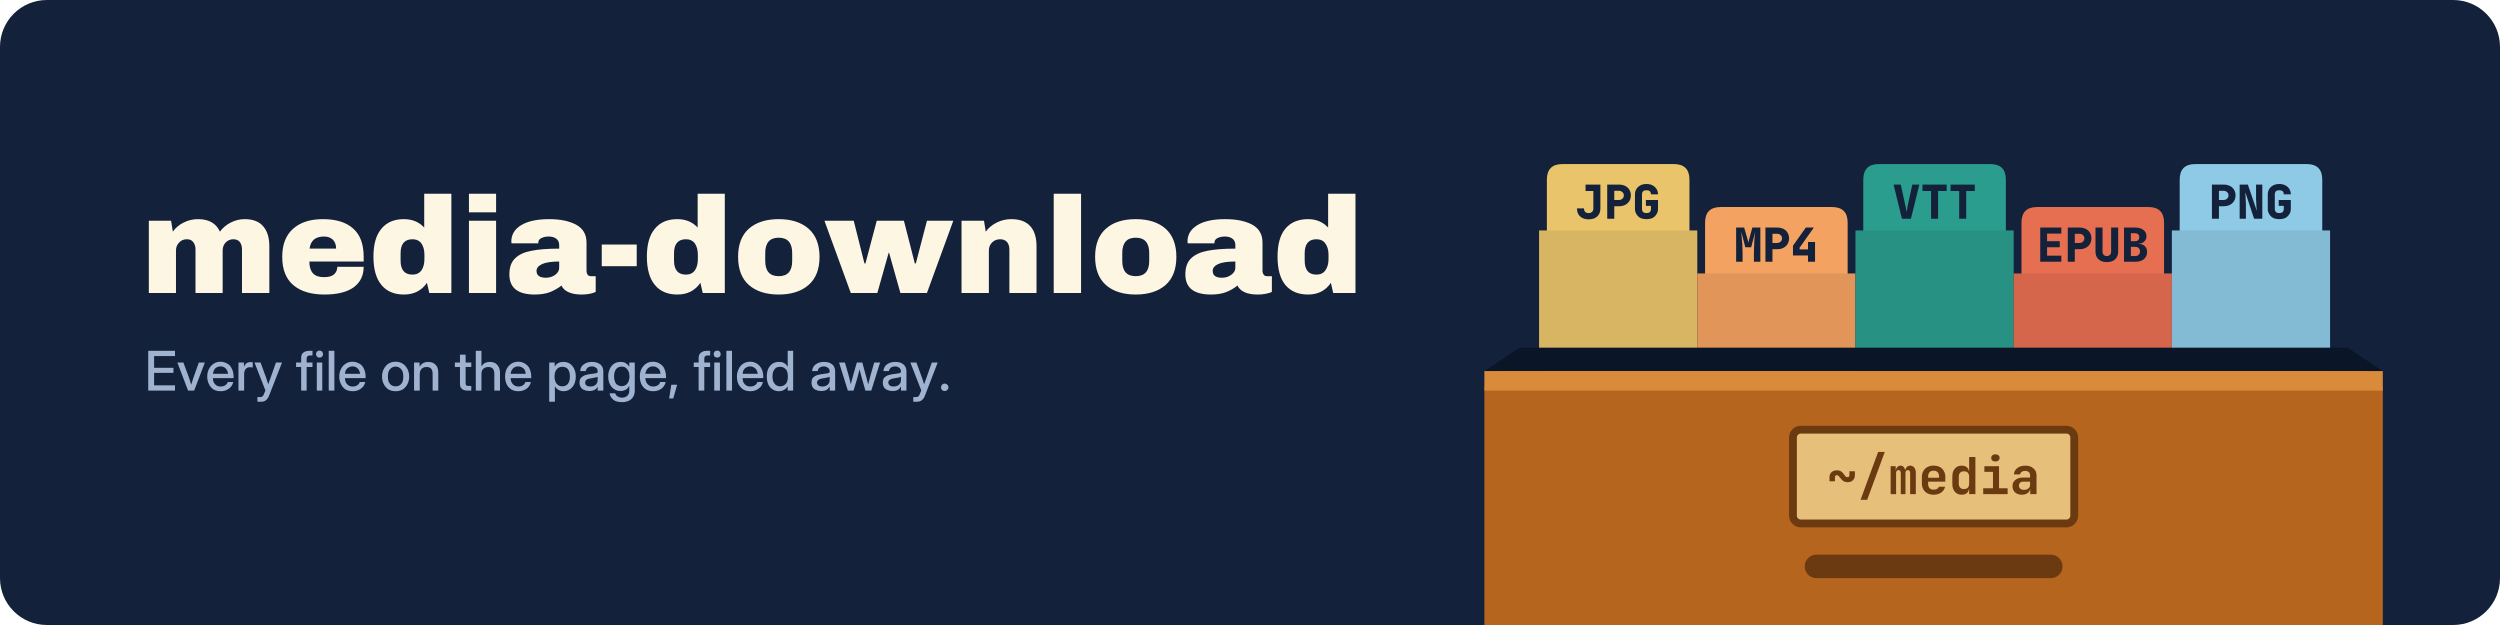
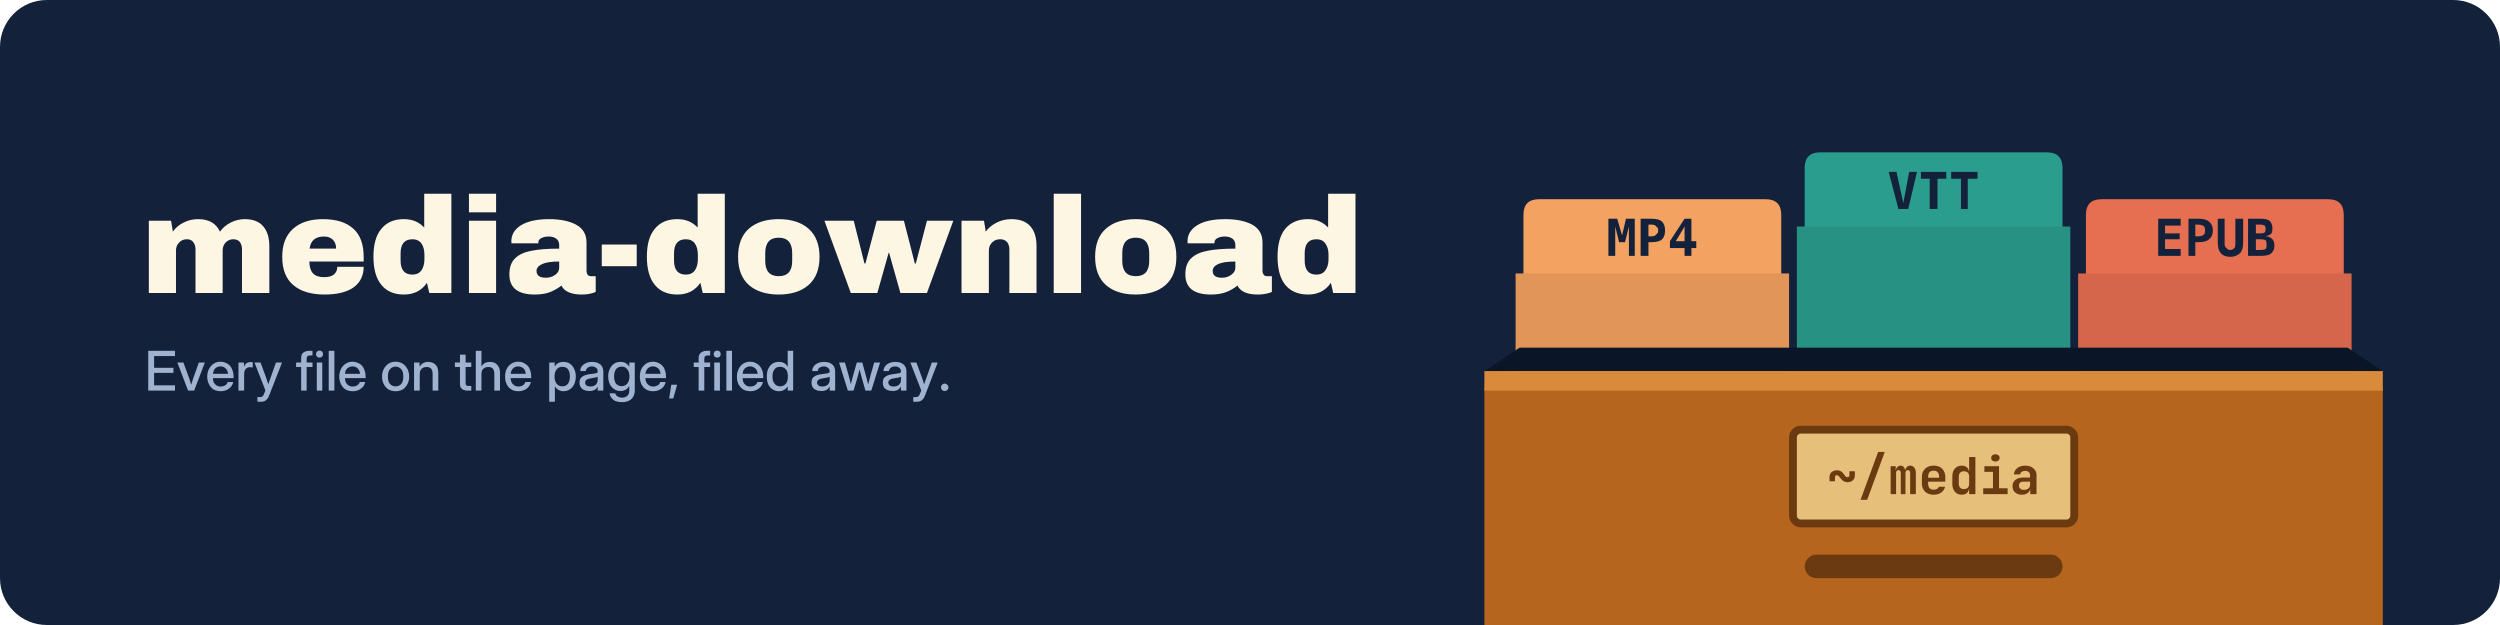
<svg xmlns="http://www.w3.org/2000/svg" viewBox="0 0 1280 320" width="1280" height="320" role="img" aria-label="media-download">
  <defs>
    <clipPath id="c">
      <rect width="1280" height="320" rx="24" />
    </clipPath>
  </defs>
  <g clip-path="url(#c)">
    <rect width="1280" height="320" fill="#13213a" />
    <path fill="#fdf6e3" d="m137.9 126.1l0 23.9-14 0 0-22.3q0-2.3-1.1-3.8-1.2-1.4-3.3-1.4-2.4 0-4 1.7-1.5 1.6-1.5 4.1l0 21.7-13.9 0 0-22.3q0-2.3-1.2-3.8-1.1-1.4-3.2-1.4-2.5 0-4 1.7-1.6 1.6-1.6 4.1l0 21.7-13.9 0 0-37 11.4 0 .9 5.6q2.1-3 5.6-4.7 3.4-1.7 7.3-1.7 8.3 0 11.2 6.4 2.2-3 5.6-4.7 3.4-1.7 7.1-1.7 6.3 0 9.4 3.6 3.2 3.6 3.2 10.3zm48.3 5.4l0 2.4-27.8 0q0 4 1.8 6 1.8 2 5.7 2 3.5 0 5.1-1.4 1.7-1.5 1.7-3.9l13.5 0q0 6.7-5.1 10.5-5.2 3.7-14.9 3.7-10.3 0-16-4.8-5.7-4.8-5.7-14.5 0-9.5 5.6-14.4 5.5-4.9 15.2-4.9 10.2 0 15.5 4.8 5.4 4.7 5.4 14.5zm-27.7-4.2l13.6 0q0-2.8-1.6-4.5-1.7-1.7-4.6-1.7-6.6 0-7.4 6.2zm61.3 22.7l-1.2-5.2q-4.1 6-11.8 6-7.5 0-11.5-4.9-4.1-4.9-4.1-14.5 0-9.5 4.1-14.3 4-4.9 11.5-4.9 6.4 0 10.4 4.3l0-17.3 13.9 0 0 50.8zm-14.7-20.3l0 3.7q0 7.2 6.1 7.2 3 0 4.6-2.2 1.5-2.2 1.5-5.7l0-2.3q0-3.5-1.5-5.7-1.6-2.2-4.6-2.2-6.1 0-6.1 7.2zm35-21l0-9.5 13.9 0 0 9.5zm0 41.3l0-37 13.9 0 0 37zm60.2-25.8l0 14.5q0 1.1.5 1.9 .6.8 1.7.8l2.5 0 0 8q-.2.2-1.1.5-.8.3-2.4.6-1.6.3-3.7.3-4.1 0-6.7-1.2-2.7-1.2-3.6-3.4-2.7 2.1-6 3.4-3.3 1.2-7.7 1.2-13 0-13-10.3 0-5.4 2.9-8.2 2.9-2.9 8.4-3.9 5.4-1.1 14.2-1.1l0-1.8q0-2.2-1.5-3.3-1.5-1.1-3.9-1.1-2.1 0-3.7.8-1.6.7-1.6 2.4l0 .3-13.7 0q-.1-.4-.1-1 0-5.2 5-8.3 5.1-3.1 14.4-3.1 8.4 0 13.7 2.8 5.4 2.9 5.4 9.2zm-25.6 14.5q0 3.5 4.8 3.5 2.7 0 4.8-1.5 2-1.5 2-3.6l0-3.2q-5.9 0-8.7 1.3-2.9 1.3-2.9 3.5zm33.4-2.4l0-11.1 17.9 0 0 11.1zm51.7 13.7l-1.2-5.2q-4.1 6-11.8 6-7.5 0-11.5-4.9-4.1-4.9-4.1-14.5 0-9.5 4.1-14.3 4-4.9 11.5-4.9 6.4 0 10.4 4.3l0-17.3 13.9 0 0 50.8zm-14.7-20.3l0 3.7q0 7.2 6.1 7.2 3 0 4.6-2.2 1.5-2.2 1.5-5.7l0-2.3q0-3.5-1.5-5.7-1.6-2.2-4.6-2.2-6.1 0-6.1 7.2zm74.5 1.8q0 9.5-5.6 14.4-5.6 4.9-15.3 4.9-9.7 0-15.3-4.9-5.5-4.9-5.5-14.4 0-9.5 5.5-14.4 5.6-4.9 15.3-4.9 9.7 0 15.3 4.9 5.6 5 5.6 14.4zm-27.8-1.9l0 4q0 7.8 6.9 7.8 6.9 0 6.9-7.8l0-4q0-7.9-6.9-7.9-6.9 0-6.9 7.9zm69.2 20.4l-5.8-20.6-.2 0-5.8 20.6-13.6 0-13.5-37 15 0 5.5 21.9 .5 0 5.8-21.9 13.9 0 5.6 21.9 .5 0 5.7-21.9 13.5 0-13.5 37zm69.7-23.9l0 23.9-13.9 0 0-22.3q0-2.3-1.2-3.8-1.3-1.4-3.5-1.4-2.6 0-4.2 1.7-1.6 1.6-1.6 4.1l0 21.7-14 0 0-37 11.5 0 .9 5.6q2.1-2.9 5.7-4.7 3.5-1.7 7.4-1.7 6.5 0 9.7 3.6 3.2 3.5 3.2 10.3zm8.8 23.9l0-50.8 14 0 0 50.8zm62.8-18.5q0 9.5-5.5 14.4-5.6 4.9-15.3 4.9-9.8 0-15.3-4.9-5.5-4.9-5.5-14.4 0-9.5 5.5-14.4 5.5-4.9 15.3-4.9 9.7 0 15.3 4.9 5.5 5 5.5 14.4zm-27.7-1.9l0 4q0 7.8 6.9 7.8 6.9 0 6.9-7.8l0-4q0-7.9-6.9-7.9-6.9 0-6.9 7.9zm71.8-5.4l0 14.5q0 1.1.6 1.9 .5.8 1.7.8l2.5 0 0 8q-.2.2-1.1.5-.9.3-2.5.6-1.6.3-3.7.3-4.1 0-6.7-1.2-2.6-1.2-3.6-3.4-2.6 2.1-5.9 3.4-3.3 1.2-7.7 1.2-13.1 0-13.1-10.3 0-5.4 2.9-8.2 3-2.9 8.4-3.9 5.5-1.1 14.3-1.1l0-1.8q0-2.2-1.5-3.3-1.5-1.1-3.9-1.1-2.2 0-3.7.8-1.6.7-1.6 2.4l0 .3-13.7 0q-.1-.4-.1-1 0-5.2 5-8.3 5-3.1 14.3-3.1 8.5 0 13.8 2.8 5.3 2.9 5.3 9.2zm-25.5 14.5q0 3.5 4.7 3.5 2.8 0 4.8-1.5 2.1-1.5 2.1-3.6l0-3.2q-6 0-8.8 1.3-2.8 1.3-2.8 3.5zm61.7 11.3l-1.2-5.2q-4 6-11.7 6-7.5 0-11.6-4.9-4-4.9-4-14.5 0-9.5 4-14.3 4.1-4.9 11.6-4.9 6.3 0 10.3 4.3l0-17.3 14 0 0 50.8zm-14.6-20.3l0 3.7q0 7.2 6 7.2 3.1 0 4.6-2.2 1.6-2.2 1.6-5.7l0-2.3q0-3.5-1.6-5.7-1.5-2.2-4.6-2.2-6 0-6 7.2z" />
    <path fill="#9fb3d1" d="m75.9 200l0-20.4 13.7 0 0 2.7-10.7 0 0 6 9.9 0 0 2.6-9.9 0 0 6.4 10.7 0 0 2.7zm20.4 0l-5.5-14.4 3.1 0 2.9 7.9q.4 1.1.7 2.2 .4 1.1.7 2.3l-.6 0q.3-1.2.7-2.3 .3-1.1.7-2.2l2.8-7.9 3.1 0-5.5 14.4zm16.7.3q-2.1 0-3.7-.9-1.5-1-2.3-2.7-.9-1.7-.9-3.9 0-2.2.9-3.9 .9-1.7 2.4-2.7 1.5-1 3.5-1 1.5 0 2.7.6 1.3.5 2.2 1.5 .8 1 1.3 2.4 .5 1.4.5 3.1l0 .8-12.2 0 0-2.2 10.7 0-1.3.6q0-1.3-.5-2.3-.5-1-1.3-1.5-.9-.6-2.1-.6-1.2 0-2.1.6-.9.5-1.3 1.5-.5 1-.5 2.3l0 1.3q0 1.4.4 2.4 .5 1 1.4 1.6 .9.6 2.2.6 1 0 1.7-.3 .7-.3 1.2-.8 .5-.5.7-1.2l2.8 0q-.3 1.4-1.2 2.5-.9 1-2.2 1.6-1.4.6-3 .6zm9.1-.3l0-14.4 2.8 0 0 2.3 0 0q.4-1.2 1.3-1.9 .8-.6 2.2-.6 .3 0 .6 0 .3 0 .4.1l0 2.6q-.1 0-.5 0-.5-.1-1-.1-.8 0-1.5.4-.6.4-1 1.1-.4.8-.4 2l0 8.5zm9.7 5.7l0-2.4 1.5 0q.5 0 .8-.2 .4-.2.6-.5 .3-.4.5-1l.7-1.7-5.6-14.3 3.1 0 2.9 7.9q.4 1.1.7 2.2 .4 1.1.8 2.3l-.8 0q.3-1.2.7-2.3 .4-1.1.8-2.2l2.8-7.9 3.1 0-6.6 16.9q-.4 1.1-1 1.8-.6.7-1.4 1.1-.8.3-1.8.3-.4 0-.9 0-.5 0-.9 0zm28.2-20.1l0 2.3-8.4 0 0-2.3zm-5.8 14.4l0-16.8q0-1.1.4-1.9 .5-.8 1.4-1.2 1-.5 2.3-.5 .5 0 1 0 .5 0 .7 0l0 2.4q-.2 0-.6 0-.4 0-.7 0-.9 0-1.3.4-.4.4-.4 1.3l0 16.3zm8 0l0-14.4 2.8 0 0 14.4zm1.4-16.9q-.8 0-1.3-.5-.5-.6-.5-1.3 0-.7.5-1.3 .5-.5 1.3-.5 .8 0 1.3.5 .5.6.5 1.3 0 .8-.5 1.3-.5.5-1.3.5zm7.6-3.5l0 20.4-2.9 0 0-20.4zm9.4 20.7q-2.1 0-3.7-.9-1.5-1-2.3-2.7-.9-1.7-.9-3.9 0-2.2.9-3.9 .8-1.7 2.4-2.7 1.5-1 3.4-1 1.6 0 2.8.6 1.3.5 2.2 1.5 .8 1 1.3 2.4 .5 1.4.5 3.1l0 .8-12.2 0 0-2.2 10.7 0-1.3.6q0-1.3-.5-2.3-.5-1-1.3-1.5-.9-.6-2.1-.6-1.2 0-2.1.6-.9.5-1.4 1.5-.4 1-.4 2.3l0 1.3q0 1.4.4 2.4 .5 1 1.4 1.6 .9.6 2.2.6 1 0 1.7-.3 .7-.3 1.2-.8 .5-.5.7-1.2l2.8 0q-.3 1.4-1.2 2.5-.9 1-2.2 1.6-1.4.6-3 .6zm22 0q-2.1 0-3.7-.9-1.5-1-2.4-2.7-.9-1.7-.9-3.9 0-2.2.9-3.9 .9-1.7 2.4-2.7 1.6-1 3.7-1 2 0 3.6 1 1.5 1 2.4 2.7 .9 1.7.9 3.9 0 2.2-.9 3.9-.9 1.7-2.4 2.7-1.6.9-3.6.9zm0-2.5q1.2 0 2.1-.6 .9-.6 1.4-1.7 .4-1.2.4-2.7 0-1.5-.4-2.7-.5-1.1-1.4-1.7-.9-.7-2.1-.7-1.3 0-2.2.7-.9.6-1.4 1.7-.4 1.2-.4 2.7 0 1.5.4 2.7 .5 1.1 1.4 1.7 .9.6 2.2.6zm12.3-6.1l0 8.3-2.9 0 0-14.4 2.8 0 0 3.5-.6 0q.7-1.9 2-2.9 1.2-.9 3-.9 1.5 0 2.7.6 1.2.7 1.9 1.9 .6 1.3.6 3.2l0 9-2.9 0 0-8.6q0-1.8-.8-2.7-.8-.8-2.3-.8-1 0-1.8.4-.8.4-1.2 1.2-.5.8-.5 2.2zm26.4-6.1l0 2.3-8.4 0 0-2.3zm-5.8-4l2.9 0 0 14.6q0 .8.3 1.1 .3.3 1.2.3 .3 0 .7 0 .4 0 .7 0l0 2.4q-.3 0-.8 0-.5 0-1 0-2 0-3-.9-1-.8-1-2.5zm11 10.1l0 8.3-2.9 0 0-20.4 2.9 0 0 9.5-.7 0q.7-1.9 1.9-2.9 1.3-.9 3.1-.9 1.5 0 2.7.6 1.1.7 1.8 1.9 .7 1.3.7 3.2l0 9-2.9 0 0-8.6q0-1.8-.8-2.7-.8-.8-2.3-.8-1 0-1.8.4-.8.4-1.3 1.2-.4.8-.4 2.2zm18.9 8.6q-2.1 0-3.6-.9-1.6-1-2.4-2.7-.8-1.7-.8-3.9 0-2.2.8-3.9 .9-1.7 2.4-2.7 1.5-1 3.5-1 1.5 0 2.8.6 1.2.5 2.1 1.5 .9 1 1.3 2.4 .5 1.4.5 3.1l0 .8-12.1 0 0-2.2 10.6 0-1.3.6q0-1.3-.4-2.3-.5-1-1.4-1.5-.9-.6-2.1-.6-1.2 0-2.1.6-.8.5-1.3 1.5-.5 1-.5 2.3l0 1.3q0 1.4.5 2.4 .5 1 1.4 1.6 .9.6 2.2.6 .9 0 1.6-.3 .8-.3 1.2-.8 .5-.5.7-1.2l2.8 0q-.3 1.4-1.2 2.5-.8 1-2.2 1.6-1.3.6-3 .6zm15.8 5.4l0-20.1 2.8 0 0 2 .1 0q.4-.8 1.1-1.3 .7-.5 1.5-.8 .9-.2 1.8-.2 1.9 0 3.3.9 1.4 1 2.2 2.7 .8 1.7.8 3.9 0 2.2-.8 3.9-.8 1.7-2.2 2.6-1.4 1-3.3 1-.9 0-1.7-.3-.9-.3-1.5-.8-.7-.6-1.2-1.4l0 0 0 7.9zm6.7-7.9q1.2 0 2.1-.6 .9-.6 1.3-1.7 .5-1.1.5-2.7 0-1.7-.5-2.8-.4-1.1-1.3-1.7-.9-.5-2.1-.5-1.2 0-2.1.6-.9.6-1.4 1.7-.5 1.2-.5 2.7 0 1.5.5 2.6 .5 1.2 1.4 1.8 .9.6 2.1.6zm13.8 2.4q-1.4 0-2.5-.5-1.2-.4-1.8-1.4-.7-1-.7-2.4 0-1.3.5-2.1 .5-.7 1.3-1.2 .8-.5 1.8-.7 1-.3 2.1-.4 1.4-.2 2.2-.3 .8-.1 1.1-.3 .3-.2.3-.7l0-.1q0-.8-.3-1.3-.4-.5-1-.8-.7-.4-1.6-.4-.9 0-1.6.3-.7.3-1.1.9-.4.5-.5 1.2l-2.8 0q0-1.4.8-2.5 .8-1 2.1-1.6 1.3-.6 3.1-.6 1.4 0 2.4.3 1.1.4 1.9 1 .7.6 1.1 1.5 .4.9.4 2l0 9.9-2.9 0 0-2 0 0q-.3.5-.8 1.1-.6.5-1.4.8-.8.3-2.1.3zm.6-2.3q1.3 0 2.1-.5 .8-.4 1.2-1.2 .4-.7.4-1.6l0-1.7q-.1.1-.4.2-.4.1-.9.2-.4.1-1 .2-.6.1-1.1.2-.8.1-1.5.3-.7.3-1.1.7-.4.5-.4 1.2 0 .6.3 1.1 .3.4 1 .7 .6.2 1.4.2zm16.1 8q-1.7 0-3.1-.5-1.3-.5-2.1-1.6-.9-1-1.1-2.4l2.9 0q.2.7.7 1.2 .5.5 1.2.7 .7.3 1.5.3 1.8 0 2.8-1 1-.9 1-2.7l0-2.2-.1 0q-.5.9-1.1 1.4-.7.6-1.5.8-.9.3-1.8.3-1.9 0-3.3-1-1.4-.9-2.2-2.6-.8-1.7-.8-3.9 0-2.2.8-3.8 .8-1.7 2.2-2.7 1.4-.9 3.3-.9 .9 0 1.8.2 .8.3 1.5.9 .7.5 1.2 1.4l0 0 0-2.2 2.8 0 0 14.2q0 2.2-.9 3.5-.9 1.4-2.4 2-1.4.6-3.3.6zm-.1-8.2q1.2 0 2.1-.6 .9-.6 1.4-1.7 .5-1.2.5-2.7 0-1.5-.5-2.6-.5-1.1-1.4-1.8-.9-.6-2.1-.6-1.2 0-2.1.6-.9.6-1.3 1.7-.5 1.1-.5 2.7 0 1.6.5 2.8 .4 1.1 1.3 1.6 .9.6 2.1.6zm16.1 2.6q-2.1 0-3.6-.9-1.6-1-2.4-2.7-.8-1.7-.8-3.9 0-2.2.8-3.9 .9-1.7 2.4-2.7 1.5-1 3.5-1 1.5 0 2.8.6 1.2.5 2.1 1.5 .9 1 1.3 2.4 .5 1.4.5 3.1l0 .8-12.1 0 0-2.2 10.6 0-1.3.6q0-1.3-.4-2.3-.5-1-1.4-1.5-.9-.6-2.1-.6-1.2 0-2.1.6-.8.5-1.3 1.5-.5 1-.5 2.3l0 1.3q0 1.4.5 2.4 .5 1 1.4 1.6 .9.6 2.2.6 .9 0 1.6-.3 .8-.3 1.3-.8 .4-.5.6-1.2l2.8 0q-.3 1.4-1.2 2.5-.8 1-2.2 1.6-1.3.6-3 .6zm8.2 3.7l1.1-7 3 0-2 7zm21-18.4l0 2.3-8.4 0 0-2.3zm-5.9 14.4l0-16.8q0-1.1.5-1.9 .5-.8 1.4-1.2 .9-.5 2.2-.5 .6 0 1.1 0 .5 0 .7 0l0 2.4q-.2 0-.6 0-.4 0-.7 0-.9 0-1.3.4-.4.4-.4 1.3l0 16.3zm8 0l0-14.4 2.9 0 0 14.4zm1.5-16.9q-.8 0-1.3-.5-.5-.6-.5-1.3 0-.7.5-1.3 .5-.5 1.3-.5 .8 0 1.3.5 .5.6.5 1.3 0 .8-.5 1.3-.5.5-1.3.5zm7.6-3.5l0 20.4-2.9 0 0-20.4zm9.4 20.7q-2.2 0-3.7-.9-1.5-1-2.4-2.7-.8-1.7-.8-3.9 0-2.2.9-3.9 .8-1.7 2.3-2.7 1.6-1 3.5-1 1.6 0 2.8.6 1.2.5 2.1 1.5 .9 1 1.4 2.4 .5 1.4.5 3.1l0 .8-12.2 0 0-2.2 10.7 0-1.3.6q0-1.3-.5-2.3-.5-1-1.4-1.5-.8-.6-2-.6-1.2 0-2.1.6-.9.5-1.4 1.5-.4 1-.4 2.3l0 1.3q0 1.4.4 2.4 .5 1 1.4 1.6 .9.6 2.2.6 1 0 1.7-.3 .7-.3 1.2-.8 .5-.5.7-1.2l2.8 0q-.3 1.4-1.2 2.5-.9 1-2.2 1.6-1.4.6-3 .6zm14.6 0q-1.9 0-3.3-1-1.4-.9-2.2-2.6-.7-1.7-.7-3.9 0-2.2.7-3.9 .8-1.7 2.2-2.7 1.4-.9 3.3-.9 .9 0 1.8.2 .8.3 1.5.8 .7.6 1.1 1.4l.1 0 0-8.1 2.8 0 0 20.4-2.8 0 0-2.2 0 0q-.5.8-1.2 1.4-.7.5-1.5.8-.8.3-1.8.3zm.6-2.5q1.2 0 2.1-.6 1-.6 1.5-1.8 .4-1.1.4-2.6 0-1.5-.4-2.7-.5-1.1-1.5-1.7-.9-.6-2.1-.6-1.2 0-2 .5-.9.6-1.4 1.7-.5 1.1-.5 2.8 0 1.6.5 2.7 .5 1.1 1.4 1.7 .8.6 2 .6zm21.1 2.4q-1.5 0-2.6-.5-1.1-.4-1.8-1.4-.6-1-.6-2.4 0-1.3.4-2.1 .5-.7 1.3-1.2 .8-.5 1.8-.7 1.1-.3 2.2-.4 1.3-.2 2.1-.3 .8-.1 1.1-.3 .4-.2.4-.7l0-.1q0-.8-.4-1.3-.3-.5-1-.8-.6-.4-1.5-.4-.9 0-1.7.3-.7.3-1.1.9-.4.5-.4 1.2l-2.9 0q.1-1.4.9-2.5 .7-1 2.1-1.6 1.3-.6 3.1-.6 1.3 0 2.4.3 1.1.4 1.8 1 .8.6 1.1 1.5 .4.9.4 2l0 9.9-2.8 0 0-2-.1 0q-.3.5-.8 1.1-.5.5-1.3.8-.9.3-2.1.3zm.6-2.3q1.2 0 2.1-.5 .8-.4 1.2-1.2 .4-.7.4-1.6l0-1.7q-.2.1-.5.2-.3.1-.8.2-.5.1-1 .2-.6.1-1.2.2-.8.1-1.4.3-.7.3-1.1.7-.5.5-.5 1.2 0 .6.4 1.1 .3.4.9.7 .6.2 1.5.2zm13 2.1l-4.5-14.4 3 0 1.7 5.9q.4 1.5.8 3 .3 1.6.7 3.1l-.4 0q.4-1.5.8-3.1 .4-1.5.8-3l1.7-5.9 2.8 0 1.6 5.9q.5 1.5.8 3 .4 1.6.8 3.1l-.4 0q.4-1.5.8-3.1 .4-1.5.8-3l1.7-5.9 3 0-4.5 14.4-3 0-1.8-6.3q-.3-.9-.5-1.9-.3-1-.5-1.9-.3-1-.5-2l.6 0q-.2 1-.5 2-.2.9-.5 1.9-.2 1-.5 1.9l-1.9 6.3zm22.9.2q-1.5 0-2.6-.5-1.1-.4-1.8-1.4-.6-1-.6-2.4 0-1.3.4-2.1 .5-.7 1.3-1.2 .8-.5 1.8-.7 1.1-.3 2.2-.4 1.3-.2 2.1-.3 .8-.1 1.1-.3 .4-.2.4-.7l0-.1q0-.8-.4-1.3-.3-.5-1-.8-.6-.4-1.5-.4-1 0-1.7.3-.7.3-1.1.9-.4.5-.5 1.2l-2.8 0q.1-1.4.9-2.5 .7-1 2.1-1.6 1.3-.6 3.1-.6 1.3 0 2.4.3 1.1.4 1.8 1 .7.6 1.1 1.5 .4.9.4 2l0 9.9-2.8 0 0-2-.1 0q-.3.5-.8 1.1-.5.5-1.4.8-.8.3-2 .3zm.6-2.3q1.2 0 2.1-.5 .8-.4 1.2-1.2 .4-.7.4-1.6l0-1.7q-.2.1-.5.2-.3.1-.8.2-.5.1-1.1.2-.5.1-1.1.2-.8.1-1.5.3-.6.3-1.1.7-.4.5-.4 1.2 0 .6.4 1.1 .3.4.9.7 .6.2 1.5.2zm10 7.8l0-2.4 1.5 0q.5 0 .8-.2 .4-.2.6-.5 .3-.4.5-1l.7-1.7-5.6-14.3 3.1 0 2.9 7.9q.4 1.1.7 2.2 .4 1.1.7 2.3l-.7 0q.3-1.2.7-2.3 .4-1.1.8-2.2l2.8-7.9 3 0-6.5 16.9q-.4 1.1-1 1.8-.6.7-1.4 1.1-.8.3-1.8.3-.4 0-.9 0-.5 0-.9 0zm16.1-5.5q-.8 0-1.4-.5-.5-.6-.5-1.4 0-.8.5-1.3 .6-.6 1.4-.6 .8 0 1.3.6 .6.5.6 1.3 0 .8-.6 1.4-.5.5-1.3.5z" />
-     <path d="M788 118h4v-26q0-8 8-8h57q8 0 8 8v26h4v160h-81z" fill="#e9c46a" />
-     <rect x="788" y="118" width="81" height="160" fill="#000" opacity=".08" />
-     <path fill="#13213a" d="m813.4 112.3q-2.8 0-4.4-1.5-1.6-1.5-1.6-4.1l3.6 0q0 1.1.6 1.8 .7.6 1.8.6 1.1 0 1.7-.6 .7-.6.7-1.7l0-9-4 0 0-3.3 7.6 0 0 12.3q0 2.5-1.6 4-1.6 1.5-4.4 1.5zm9.5-.3l0-17.5 6 0q1.8 0 3.2.7 1.4.7 2.1 1.9 .8 1.3.8 2.9 0 1.7-.8 3-.8 1.2-2.1 1.9-1.4.7-3.2.7l-2.4 0 0 6.4zm3.6-9.6l2.4 0q1.1 0 1.8-.7 .7-.6.7-1.7 0-1-.7-1.6-.7-.7-1.8-.7l-2.4 0zm16.5 9.8q-1.8 0-3.1-.6-1.3-.7-2-1.9-.8-1.2-.8-2.7l0-7.5q0-1.6.8-2.8 .7-1.1 2-1.8 1.3-.7 3.1-.7 1.8 0 3.1.7 1.3.7 2 1.8 .8 1.2.8 2.8l-3.6 0q0-1-.6-1.6-.6-.5-1.7-.5-1.1 0-1.7.5-.6.6-.6 1.6l0 7.5q0 1 .6 1.6 .6.5 1.7.5 1.1 0 1.7-.5 .6-.6.6-1.6l0-1.6-2.6 0 0-3 6.2 0 0 4.6q0 1.6-.8 2.7-.7 1.2-2 1.9-1.3.6-3.1.6z" />
-     <path d="M869 140h4v-26q0-8 8-8h57q8 0 8 8v26h4v160h-81z" fill="#f4a261" />
-     <rect x="869" y="140" width="81" height="160" fill="#000" opacity=".08" />
-     <path fill="#13213a" d="m888.9 134l0-17.5 4.1 0 1.6 5.5q.2.9.4 1.5 .1.7.1.9 0-.2.2-.9 .1-.6.4-1.5l1.5-5.5 4.1 0 0 17.5-3.3 0 0-4.8q0-1.3.1-2.8 0-1.4.1-2.9 .1-1.4.2-2.7 .2-1.2.3-2.2l-2.1 8-3 0-2.1-8q.1.9.2 2.2 .1 1.2.2 2.6 .2 1.5.2 2.9 .1 1.5.1 2.9l0 4.8zm15 0l0-17.5 6 0q1.8 0 3.2.7 1.4.7 2.1 1.9 .8 1.3.8 2.9 0 1.7-.8 3-.8 1.2-2.1 1.9-1.4.7-3.2.7l-2.4 0 0 6.4zm3.6-9.6l2.4 0q1.1 0 1.8-.7 .7-.6.7-1.7 0-1-.7-1.6-.7-.7-1.8-.7l-2.4 0zm18.2 9.6l0-3.2-7.7 0 0-5 6.6-9.3 4.1 0-7.3 10.3 0 .9 4.3 0 0-3.8 3.6 0 0 10.1z" />
-     <path d="M950 118h4v-26q0-8 8-8h57q8 0 8 8v26h4v160h-81z" fill="#2a9d8f" />
-     <rect x="950" y="118" width="81" height="160" fill="#000" opacity=".08" />
-     <path fill="#13213a" d="m973.8 112l-4.3-17.5 3.7 0 2.4 11q.2.6.3 1.5 .2.9.3 1.5 .1-.6.3-1.5 .1-.9.2-1.5l2.4-11 3.6 0-4.3 17.5zm14.9 0l0-14.2-4.4 0 0-3.3 12.4 0 0 3.3-4.4 0 0 14.2zm14.4 0l0-14.2-4.4 0 0-3.3 12.4 0 0 3.3-4.4 0 0 14.2z" />
-     <path d="M1031 140h4v-26q0-8 8-8h57q8 0 8 8v26h4v160h-81z" fill="#e76f51" />
-     <rect x="1031" y="140" width="81" height="160" fill="#000" opacity=".08" />
-     <path fill="#13213a" d="m1044.6 134l0-17.5 10.8 0 0 3.1-7.3 0 0 3.9 6.5 0 0 3.1-6.5 0 0 4.3 7.3 0 0 3.1zm14.1 0l0-17.5 6 0q1.8 0 3.2.7 1.4.7 2.1 1.9 .8 1.3.8 2.9 0 1.7-.8 3-.8 1.2-2.1 1.9-1.4.7-3.2.7l-2.4 0 0 6.4zm3.6-9.6l2.4 0q1.1 0 1.8-.7 .7-.6.7-1.7 0-1-.7-1.6-.7-.7-1.8-.7l-2.4 0zm16.4 9.8q-2.7 0-4.2-1.4-1.6-1.4-1.6-3.9l0-12.4 3.6 0 0 12.3q0 1.1.6 1.7 .6.6 1.6.6 1 0 1.6-.6 .6-.6.6-1.7l0-12.3 3.6 0 0 12.4q0 2.4-1.6 3.9-1.5 1.4-4.2 1.4zm8.8-.2l0-17.5 5.6 0q2.7 0 4.3 1.2 1.6 1.2 1.6 3.3 0 1.1-.6 2-.5.8-1.4 1.3-.9.5-2 .5l0 .1q1.2 0 2.2.4 .9.5 1.5 1.4 .6.9.6 2.2 0 1.6-.7 2.7-.7 1.2-2.1 1.8-1.3.6-3.2.6zm3.5-2.9l2.2 0q1.2 0 1.8-.6 .7-.7.7-1.8 0-1.1-.7-1.7-.6-.6-1.8-.6l-2.2 0zm0-7.6l2.1 0q1 0 1.6-.5 .6-.6.6-1.6 0-.9-.6-1.5-.6-.5-1.6-.5l-2.1 0z" />
-     <path d="M1112 118h4v-26q0-8 8-8h57q8 0 8 8v26h4v160h-81z" fill="#8ecae6" />
-     <rect x="1112" y="118" width="81" height="160" fill="#000" opacity=".08" />
-     <path fill="#13213a" d="m1132.5 112l0-17.5 6 0q1.8 0 3.2.7 1.4.7 2.1 1.9 .8 1.3.8 2.9 0 1.7-.8 3-.8 1.2-2.1 1.9-1.4.7-3.2.7l-2.4 0 0 6.4zm3.6-9.6l2.4 0q1.1 0 1.8-.7 .7-.6.7-1.7 0-1-.7-1.6-.7-.7-1.8-.7l-2.4 0zm10.6 9.6l0-17.5 4.2 0 4.6 13.5q-.1-.8-.2-2-.1-1.2-.1-2.3-.1-1.2-.1-2l0-7.2 3.2 0 0 17.5-4.2 0-4.5-13.6q0 .8.1 1.9 .1 1 .1 2.1 .1 1.1.1 1.9l0 7.7zm20.3.2q-1.8 0-3.1-.6-1.3-.7-2-1.9-.8-1.2-.8-2.7l0-7.5q0-1.6.8-2.8 .7-1.1 2-1.8 1.3-.7 3.1-.7 1.8 0 3.1.7 1.3.7 2 1.8 .8 1.2.8 2.8l-3.6 0q0-1-.6-1.6-.6-.5-1.7-.5-1.1 0-1.7.5-.6.6-.6 1.6l0 7.5q0 1 .6 1.6 .6.5 1.7.5 1.1 0 1.7-.5 .6-.6.6-1.6l0-1.6-2.6 0 0-3 6.2 0 0 4.6q0 1.6-.8 2.7-.7 1.2-2 1.9-1.3.6-3.1.6z" />
+     <path d="M776 140h4v-30q0-8 8-8h116q8 0 8 8v30h4v160h-140z" fill="#f4a261" />
+     <rect x="776" y="140" width="140" height="160" fill="#000" opacity=".08" />
+     <path fill="#13213a" d="m823.5 112l4.5 0 2.5 8.5 2-8.5 4.5 0 0 19-3 0 0-15-2 8-3 0-2-8 0 15-3.5 0zm20.5 3l0 6 1.5 0q2 0 2.5-1 1-.5 1-2 0-1.5-1-2-.5-1-2.5-1zm-4-3l5.5 0q4 0 5.5 1.5 1.5 1.5 1.5 4.5 0 3-1.5 4.5-1.5 1.5-5.5 1.5l-1.5 0 0 7-4 0zm22.5 4l-4.5 7.5 4.5 0zm0-4l3.5 0 0 11.5 2.5 0 0 3.5-2.5 0 0 4-3.5 0 0-4-7.5 0 0-3.5z" />
+     <path d="M920 116h4v-30q0-8 8-8h116q8 0 8 8v30h4v160h-140z" fill="#2a9d8f" />
+     <rect x="920" y="116" width="140" height="160" fill="#000" opacity=".08" />
+     <path fill="#13213a" d="m974.5 104l3-16 4 0-4.5 19-5 0-5-19 4 0zm17.5 3l-4 0 0-15.5-4.5 0 0-3.5 13 0 0 3.5-4.5 0zm15.5 0l-3.5 0 0-15.5-5 0 0-3.5 13.5 0 0 3.5-5 0z" />
+     <path d="M1064 140h4v-30q0-8 8-8h116q8 0 8 8v30h4v160h-140z" fill="#e76f51" />
+     <rect x="1064" y="140" width="140" height="160" fill="#000" opacity=".08" />
+     <path fill="#13213a" d="m1116.5 131l-11.5 0 0-19 11.5 0 0 3.5-8 0 0 4 7.5 0 0 3-7.5 0 0 5 8 0zm7.5-16l0 6 1.5 0q2 0 3-1 .5-.5 .5-2 0-1.5-.5-2-1-1-3-1zm-3.5-3l5 0q4 0 5.5 1.5 2 1.5 2 4.5 0 3-2 4.5-1.5 1.5-5.5 1.5l-1.5 0 0 7-3.5 0zm15 12l0-12 3.5 0 0 13q0 1.5 1 2 .5 1 2 1 1 0 2-1 .5-.5 .5-2l0-13 4 0 0 12q0 4-1.5 5.5-2 2-5 2-3.5 0-5-2-1.5-1.5-1.5-5.5zm19.5-1.5l0 5.5 2.5 0q1.5 0 2.5-.5 .5-.5 .5-2 0-2-.5-2.5-1-.5-2.5-.5zm0-7.5l0 4.5 2.5 0q1.5 0 2-.5 .5-.5 .5-2 0-1-.5-1.5-1-.5-2-.5zm-4-3l6.5 0q3 0 4.5 1 1.5 1.5 1.5 4 0 1.5-.5 2.5-1 1-3 1.5 2 0 3.5 1.5 1 1 1 3.5 0 2.5-2 4-1.5 1-5 1l-6.5 0z" />
    <path d="M760 190h460l-18-12h-424z" fill="#0b1528" />
    <rect x="760" y="190" width="460" height="150" rx="10" fill="#b5651d" />
    <rect x="760" y="190" width="460" height="10" fill="#d98a3a" />
    <rect x="918" y="220" width="144" height="48" rx="4" fill="#e6c07b" stroke="#6b3a10" stroke-width="4" />
    <path fill="#6b3a10" d="m936.7 246.4l0-2.1q0-1.6 1-2.5 1.1-1 2.8-1 1 0 1.7.3 .8.4 1.2.9 .5.6.9 1.1 .3.5.7.9 .4.3 1 .3 .4 0 .7-.3 .2-.3.2-.8l0-1.9 2.8 0 0 2q0 1.6-1 2.6-1.1 1-2.8 1-1 0-1.7-.4-.8-.3-1.2-.9-.5-.5-.9-1-.3-.5-.7-.9-.4-.4-1-.4-.4 0-.7.3-.2.3-.2.9l0 1.9zm15.9 9.5l9-24.5 3.4 0-9 24.5zm15.4-2.9l0-14.3 2.6 0 0 1.9 .6 0-.5.5q0-1.2.7-1.9 .7-.8 1.7-.8 1.2 0 1.8 1 .6.9.6 2.5l-.5-1.3 .9 0-.4.5q0-1.2.7-1.9 .7-.8 1.8-.8 1.3 0 2.1 1 .8 1 .8 2.7l0 10.9-2.9 0 0-10.8q0-.7-.3-1.1-.3-.4-.9-.4-.6 0-.9.4-.3.4-.3 1.1l0 10.8-2.4 0 0-10.8q0-.7-.3-1.1-.3-.4-.9-.4-.6 0-.9.4-.3.4-.3 1.1l0 10.8zm22 .3q-1.8 0-3.1-.7-1.4-.7-2.1-2-.8-1.3-.8-3l0-3.5q0-1.7.8-3 .7-1.3 2.1-2 1.3-.7 3.1-.7 1.8 0 3.2.7 1.3.7 2 2 .8 1.3.8 3l0 2.5-8.8 0 0 1q0 1.5.7 2.3 .7.8 2.1.8 1.1 0 1.8-.4 .7-.4.9-1.1l3.2 0q-.4 1.8-2 3-1.6 1.1-3.9 1.1zm2.8-8.5l0-.8q0-1.5-.7-2.2-.7-.8-2.1-.8-1.4 0-2.1.8-.7.8-.7 2.3l0 .5 5.9 0zm11.6 8.5q-2.2 0-3.5-1.5-1.3-1.5-1.3-4l0-3.9q0-2.5 1.3-4 1.3-1.5 3.5-1.5 1.8 0 2.8 1 1 1 1 2.8l-.7-.8 .7 0 0-3.4 0-4 3.2 0 0 19-3.2 0 0-2.7-.7 0 .7-.8q0 1.8-1 2.8-1 1-2.8 1zm1.1-2.9q1.3 0 2-.7 .7-.7.7-2.1l0-3.5q0-1.4-.7-2.1-.7-.7-2-.7-1.2 0-1.9.7-.7.7-.7 2.1l0 3.5q0 1.4.7 2.1 .7.7 1.9.7zm9.9 2.6l0-3 5 0 0-8.4-4.4 0 0-2.9 7.5 0 0 11.3 4.4 0 0 3zm6.3-16.7q-1 0-1.6-.5-.6-.5-.6-1.4 0-.8.6-1.3 .6-.5 1.6-.5 .9 0 1.5.5 .6.5.6 1.3 0 .9-.6 1.4-.6.5-1.5.5zm13.5 17q-2.2 0-3.5-1.2-1.3-1.2-1.3-3.2 0-2.1 1.5-3.2 1.4-1.2 3.9-1.2l3.6 0 0-1.2q0-1-.7-1.6-.6-.6-1.8-.6-1.1 0-1.8.5-.7.4-.8 1.3l-3.2 0q.2-2.1 1.8-3.3 1.6-1.2 4.1-1.2 2.6 0 4.1 1.4 1.6 1.3 1.6 3.5l0 9.7-3.2 0 0-2.5-.5 0 .5-.7q0 1.6-1.2 2.5-1.1 1-3.1 1zm1.1-2.5q1.4 0 2.2-.7 .9-.7.9-1.8l0-1.7-3.5 0q-1 0-1.6.5-.6.6-.6 1.5 0 1.1.7 1.6 .7.6 1.9.6z" />
    <path d="M930 290h120" stroke="#6b3a10" stroke-width="12" stroke-linecap="round" />
  </g>
</svg>
